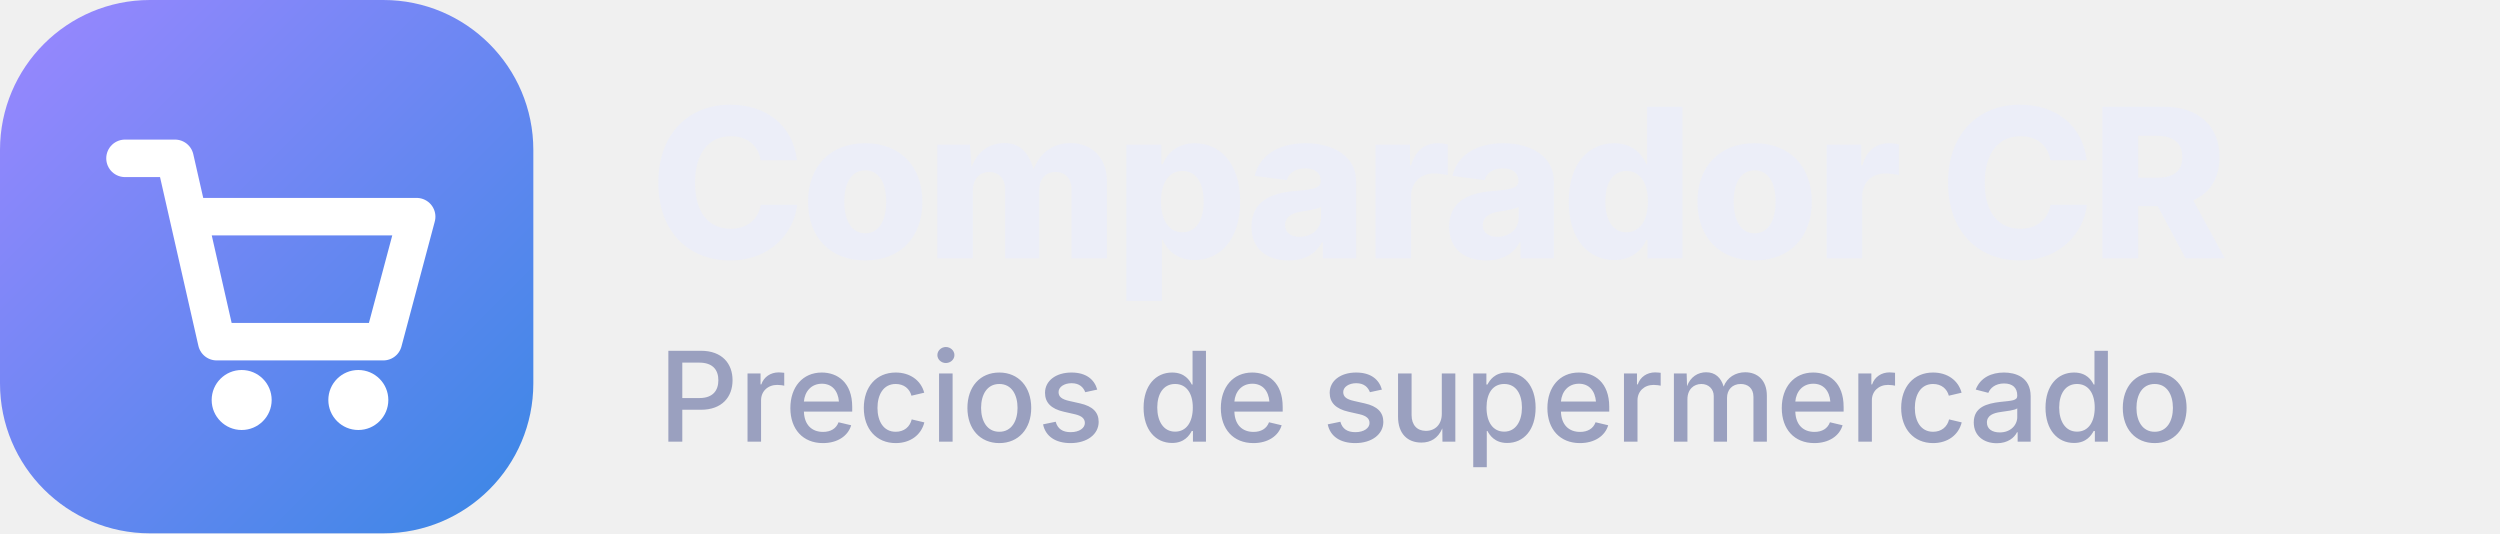
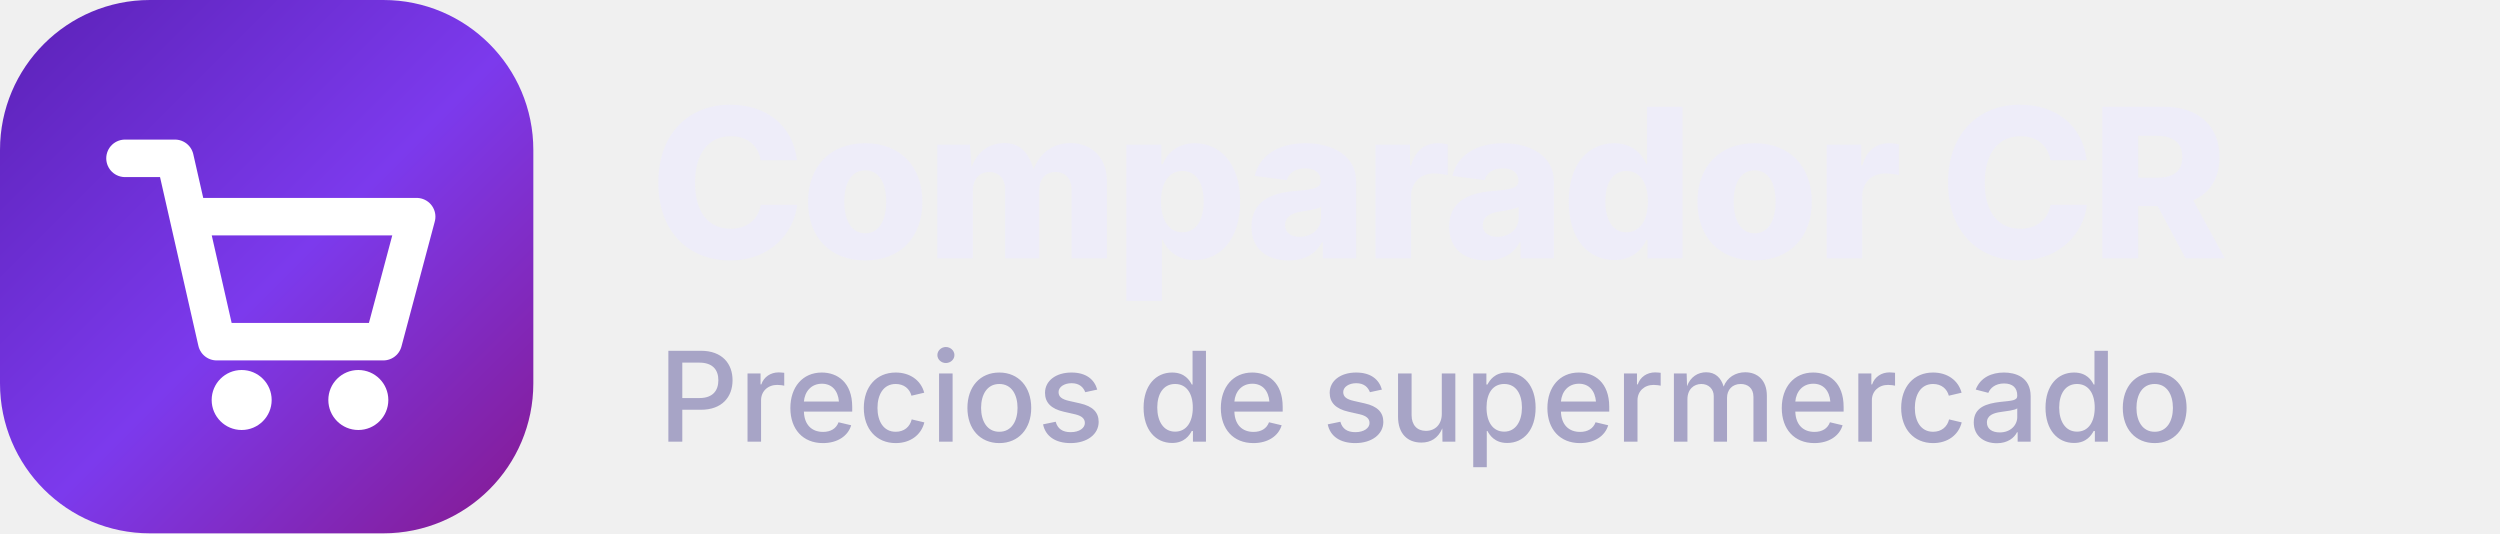
<svg xmlns="http://www.w3.org/2000/svg" viewBox="0 0 300 64">
  <defs>
    <linearGradient id="g" x1="0" y1="0" x2="1" y2="1">
-       <stop offset="0" stop-color="#9b87ff" />
-       <stop offset="1" stop-color="#3987e5" />
+       <stop offset="0" stop-color="#5b21b6" />
+       <stop offset="0.52" stop-color="#7c3aed" />
+       <stop offset="1" stop-color="#86198f" />
    </linearGradient>
  </defs>
  <rect x="0" y="0" width="64" height="64" rx="18" fill="url(#g)" />
  <path d="M15 19h6l5 22h20l4-15H24" fill="none" stroke="#fff" stroke-width="4.5" stroke-linecap="round" stroke-linejoin="round" />
  <circle cx="29" cy="48" r="3.6" fill="#fff" />
  <circle cx="43" cy="48" r="3.6" fill="#fff" />
-   <text x="78" y="31" font-family="Inter, Segoe UI, Helvetica, Arial, sans-serif" font-size="25" font-weight="800" fill="#eceef8" letter-spacing="-0.5">Comparador CR</text>
-   <text x="79" y="53" font-family="Inter, Segoe UI, Helvetica, Arial, sans-serif" font-size="15" font-weight="500" fill="#9aa0bf">Precios de supermercado</text>
+   <text x="78" y="31" font-family="Plus Jakarta Sans, Inter, Segoe UI, Helvetica, Arial, sans-serif" font-size="25" font-weight="800" fill="#eeedf9" letter-spacing="-0.5">Comparador CR</text>
+   <text x="79" y="53" font-family="Inter, Segoe UI, Helvetica, Arial, sans-serif" font-size="15" font-weight="500" fill="#a7a4c6">Precios de supermercado</text>
</svg>
